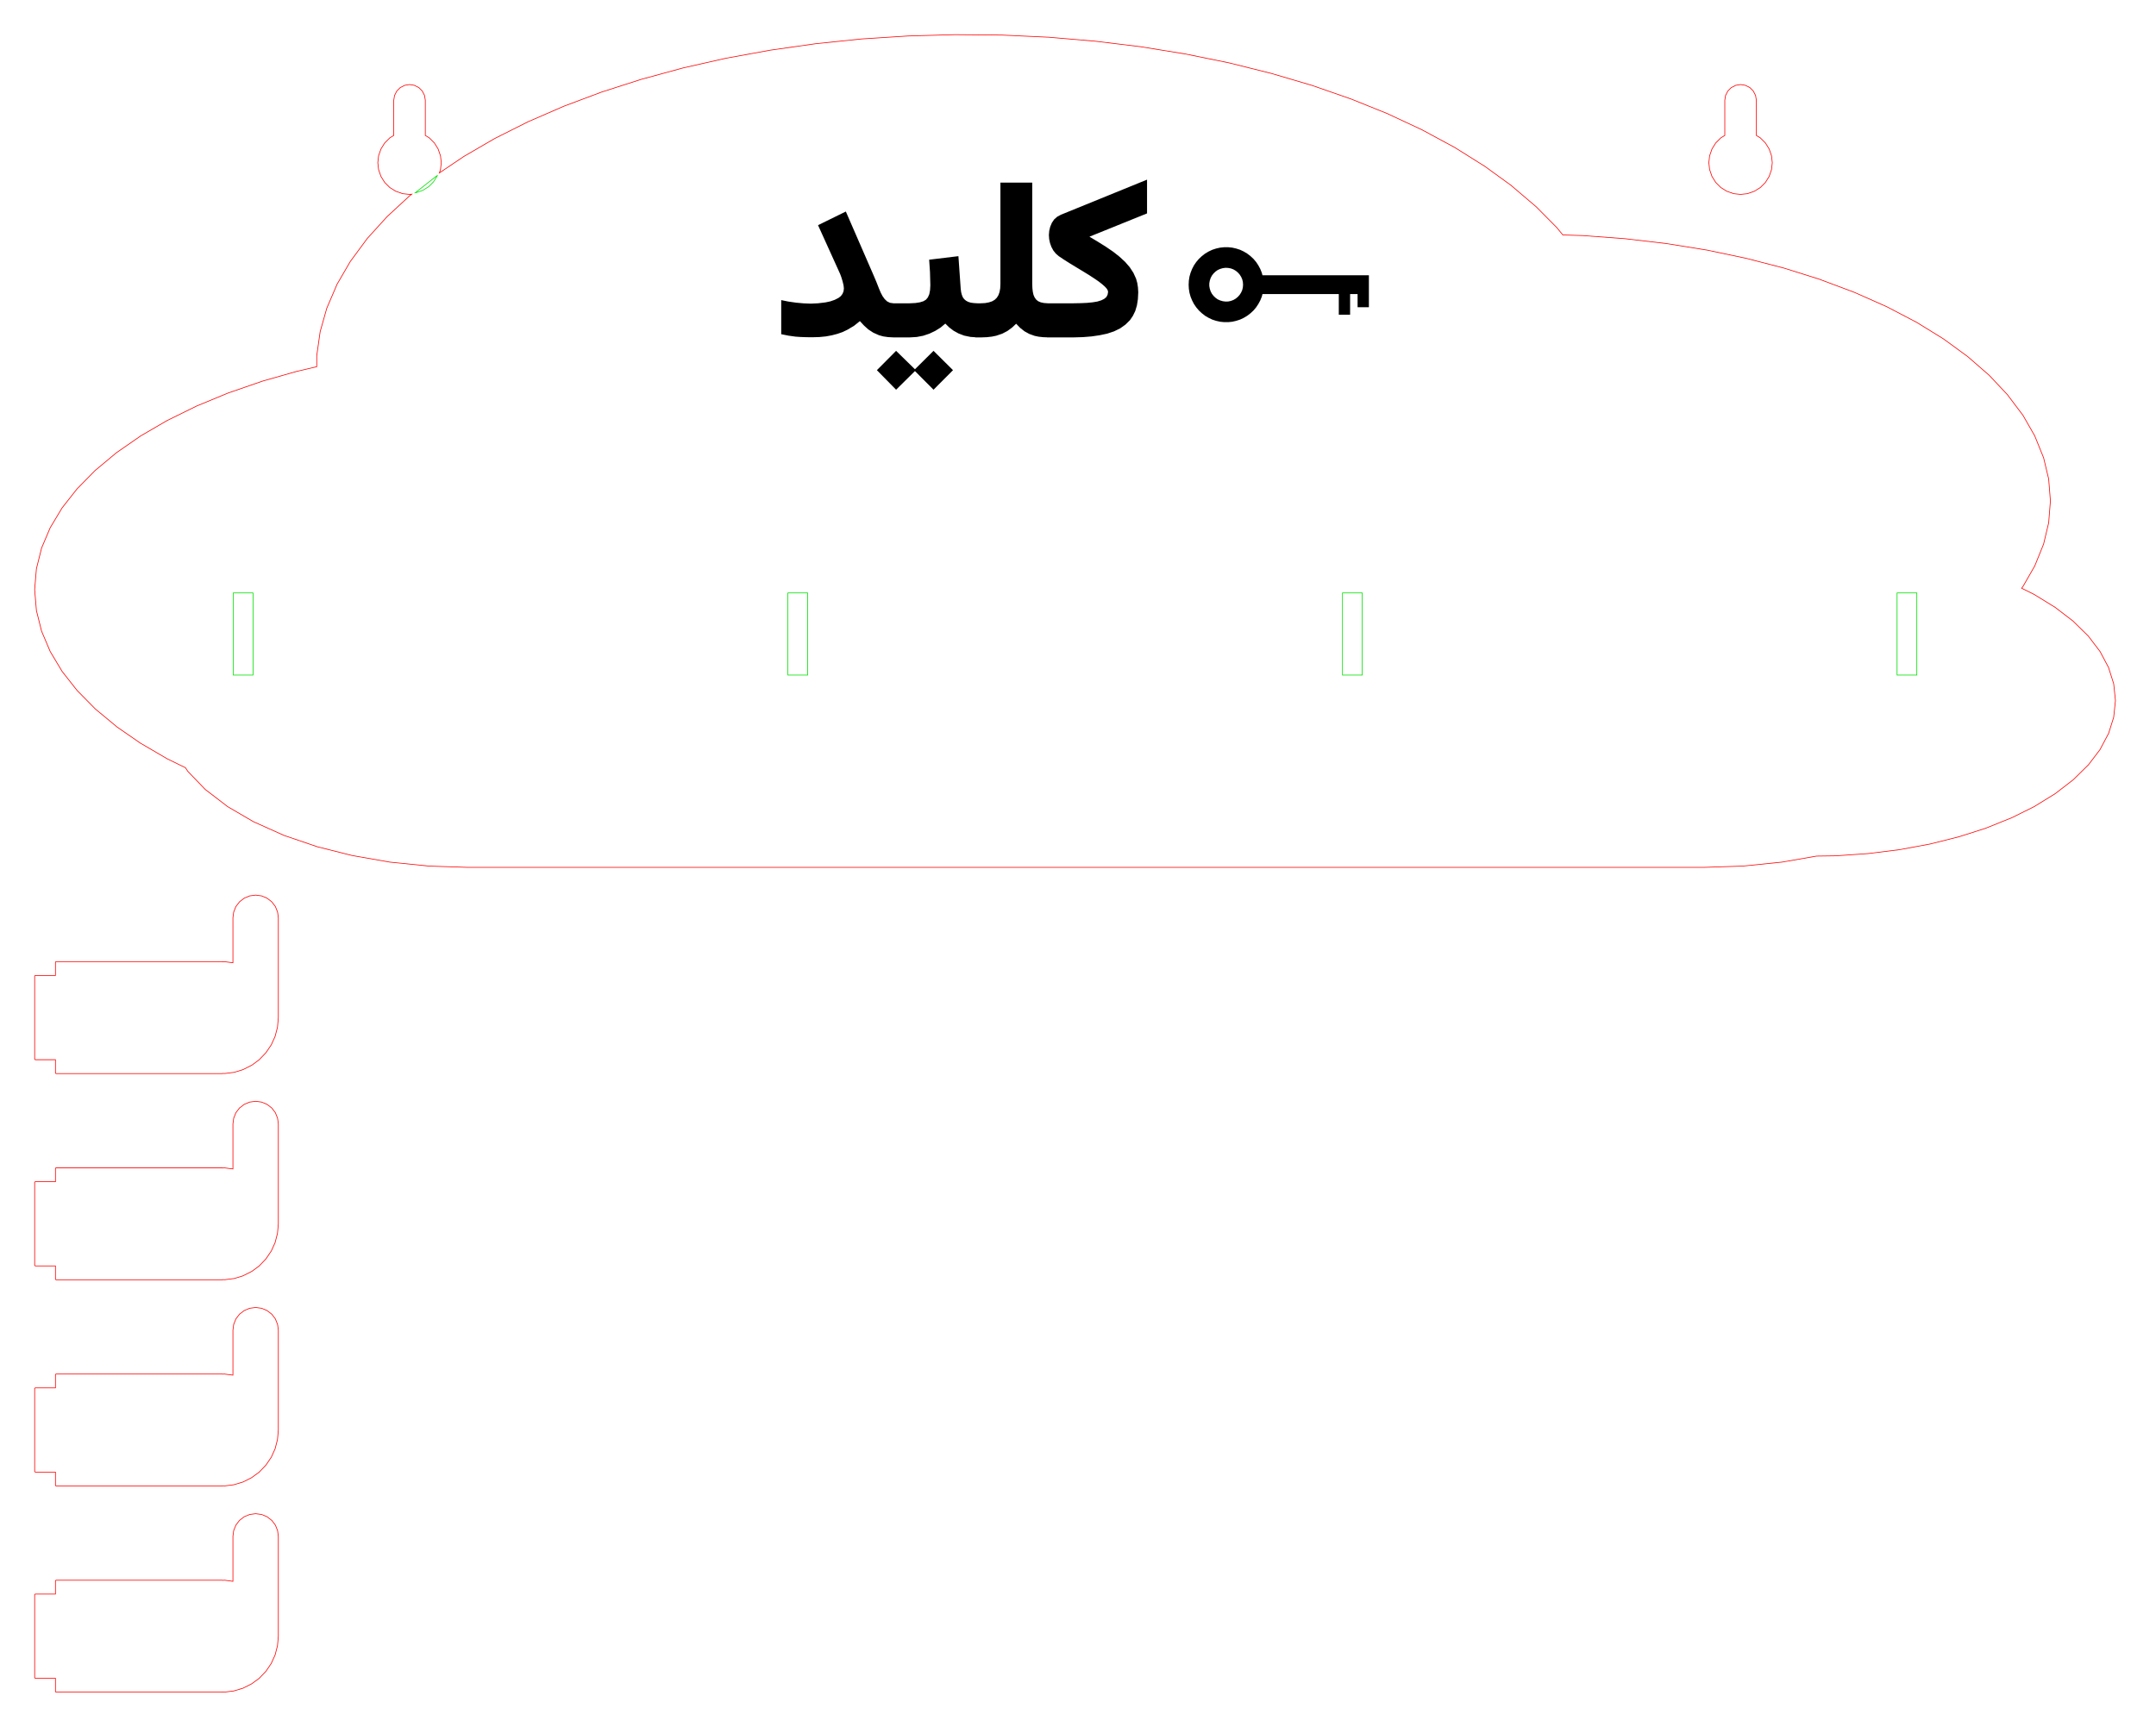
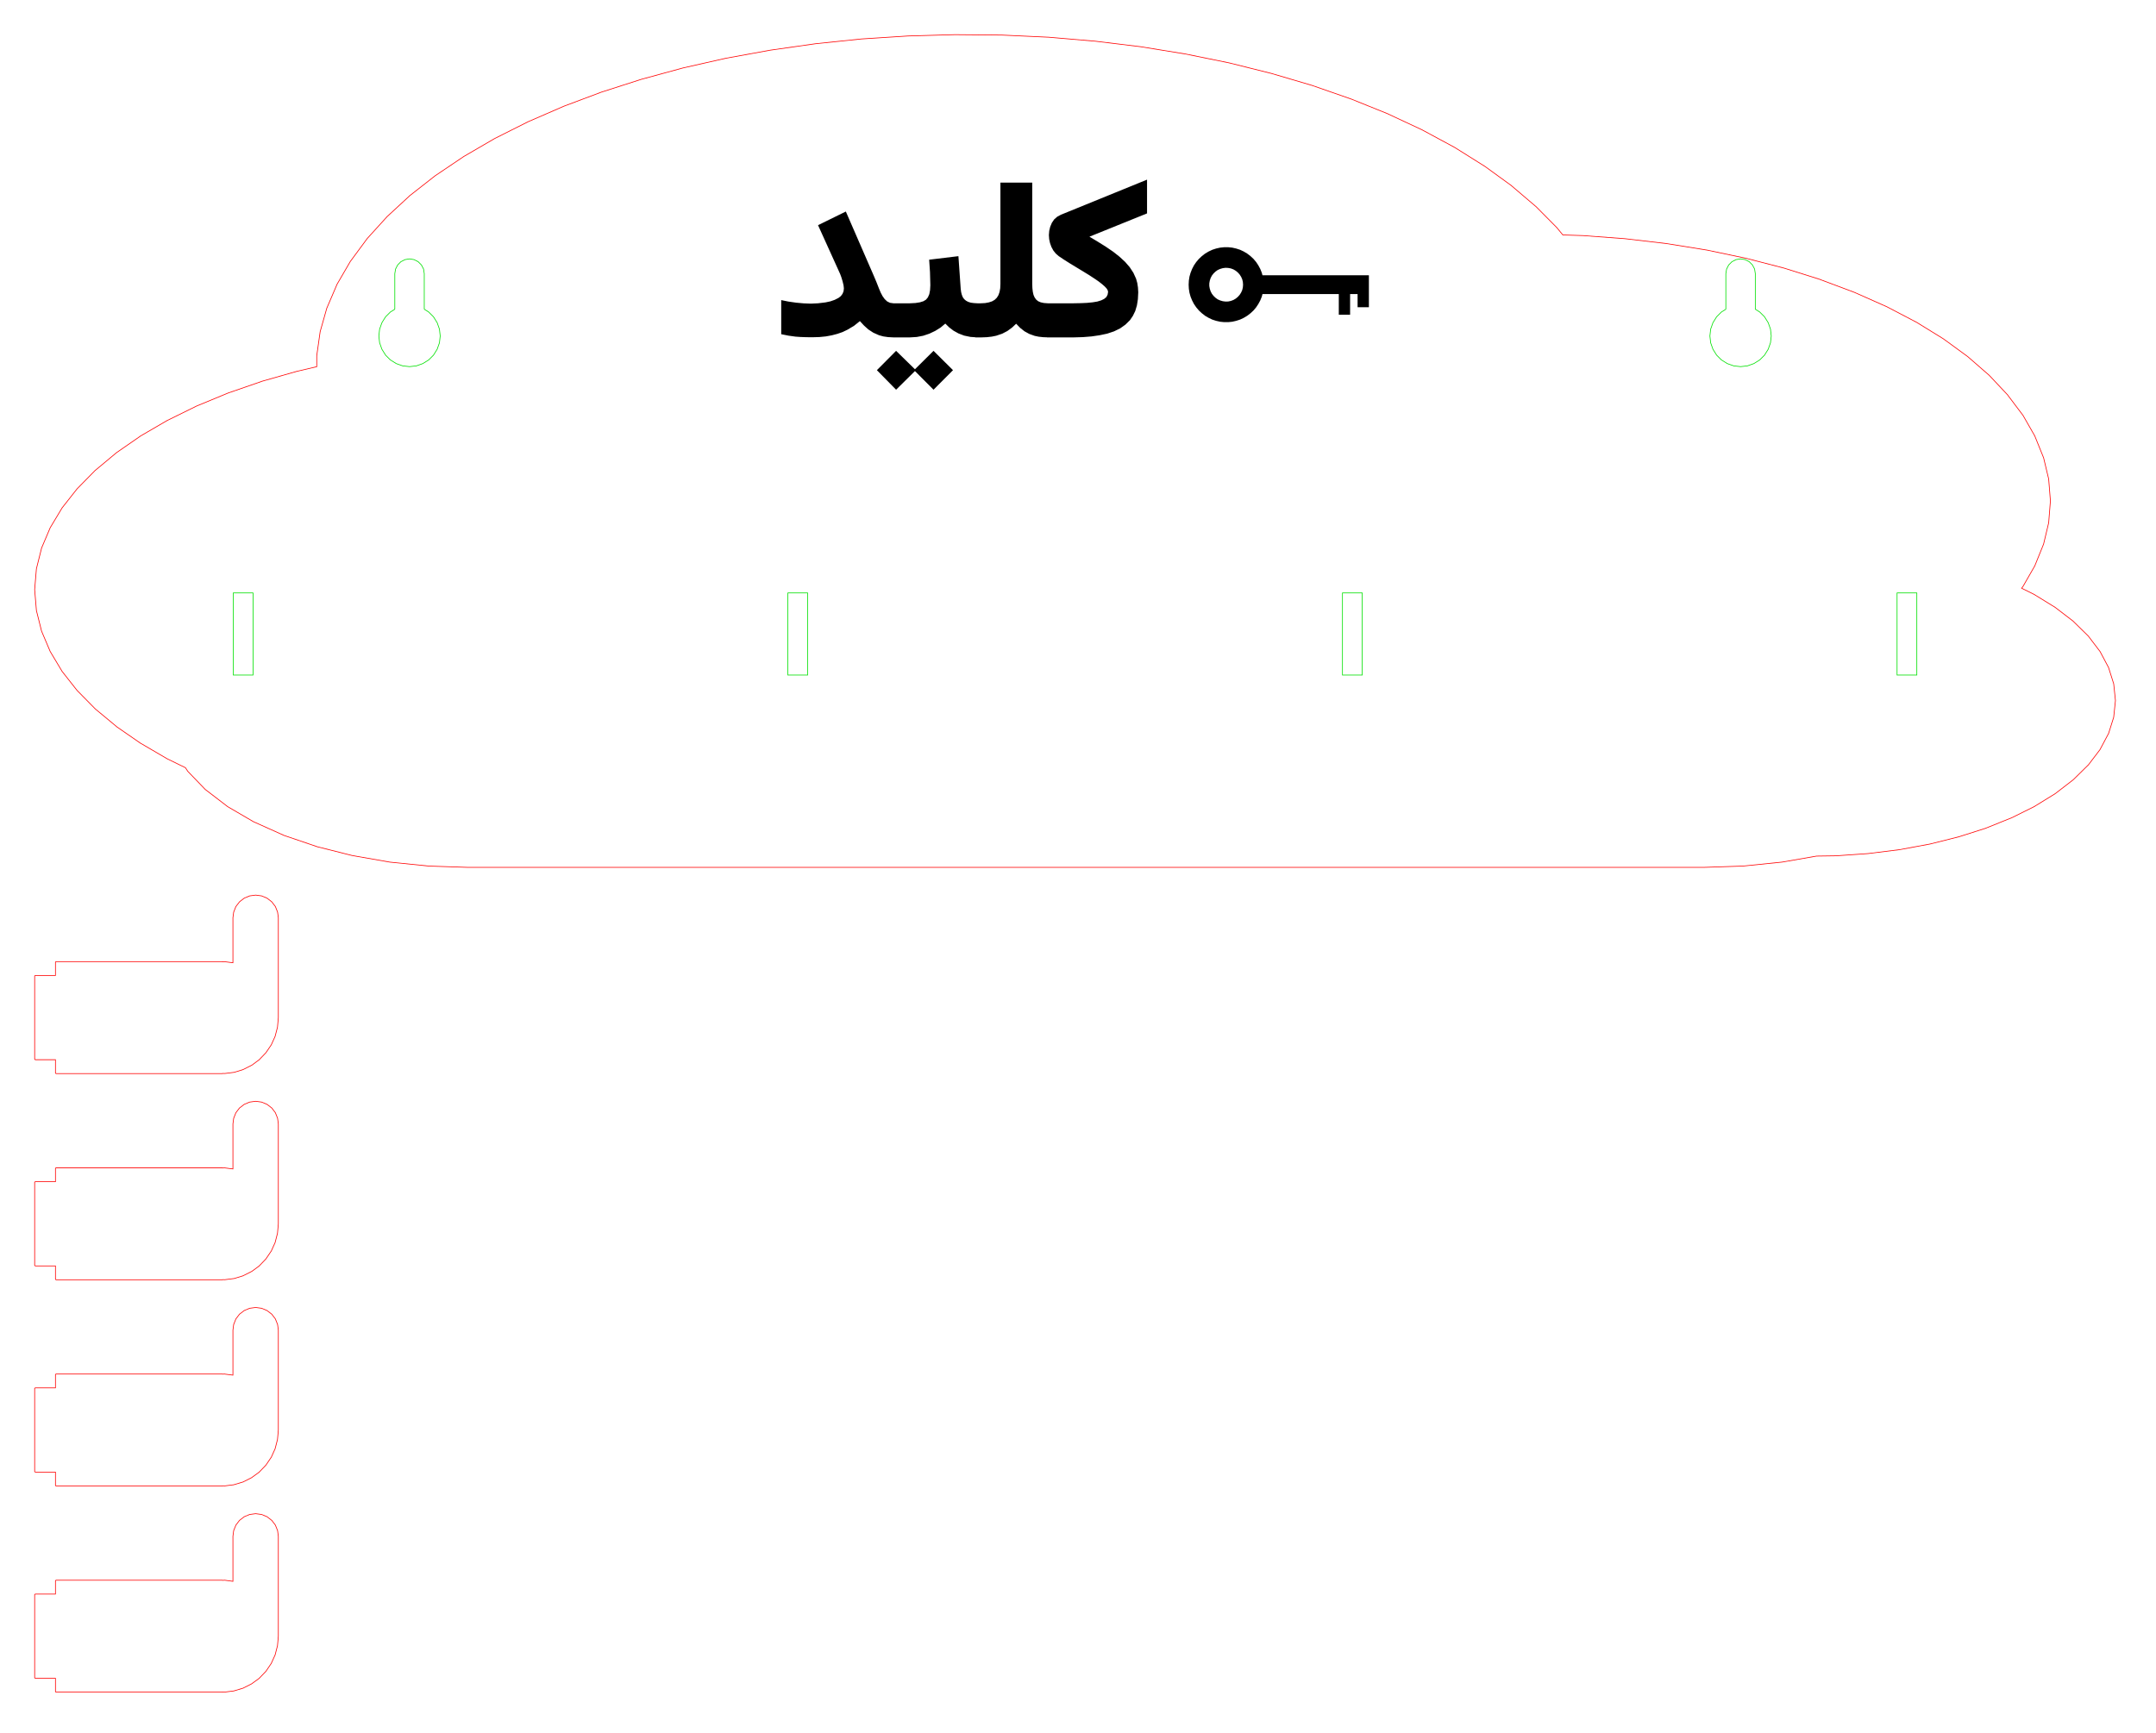
<svg xmlns="http://www.w3.org/2000/svg" width="311mm" height="250mm" viewBox="0 0 311 250">
  <g id="engrave" fill="#000000" fill-rule="evenodd" stroke="none">
    <path d="M137.47,53.41 L134.66,56.23 L131.98,53.54 L129.26,56.23 L126.49,53.41 L129.26,50.62 L131.98,53.28 L134.66,50.62 Z M165.46,30.79 L157.15,34.15 L158.4,34.9 L159.55,35.62 L160.59,36.33 L161.5,37.05 L162.3,37.79 L162.96,38.55 L163.49,39.36 L163.88,40.22 L164.05,40.83 L164.15,41.48 L164.19,42.17 L164.14,43.16 L164,44.06 L163.76,44.87 L163.42,45.57 L163,46.19 L162.34,46.84 L161.58,47.38 L160.7,47.81 L159.71,48.14 L158.62,48.37 L157.46,48.54 L156.22,48.64 L154.9,48.68 L151.03,48.68 L151.03,48.67 L150.48,48.65 L149.83,48.58 L149.25,48.46 L148.47,48.18 L147.78,47.8 L147.16,47.31 L146.58,46.71 L145.98,47.27 L145.31,47.76 L144.56,48.15 L143.7,48.44 L143.06,48.57 L142.35,48.65 L141.58,48.68 L140.69,48.68 L140.69,48.66 L139.98,48.61 L139.07,48.42 L138.26,48.11 L137.54,47.71 L136.91,47.23 L136.36,46.69 L135.68,47.26 L134.91,47.74 L134.07,48.14 L133.18,48.44 L132.24,48.62 L131.26,48.68 L128.87,48.68 L128.11,48.64 L127.42,48.54 L126.8,48.37 L125.97,48 L125.25,47.53 L124.62,46.96 L124.04,46.33 L123.19,47.01 L122.23,47.58 L121.54,47.91 L120.79,48.17 L119.99,48.38 L119.12,48.54 L118.19,48.63 L117.19,48.66 L116.27,48.65 L115.46,48.62 L114.75,48.57 L113.74,48.43 L112.69,48.22 L112.69,43.3 L113.72,43.51 L114.83,43.67 L115.93,43.77 L116.95,43.81 L118,43.76 L119.08,43.63 L119.78,43.48 L120.41,43.26 L120.96,42.98 L121.29,42.72 L121.53,42.4 L121.68,42.03 L121.73,41.62 L121.68,41.16 L121.54,40.58 L121.36,39.99 L121.19,39.53 L118,32.49 L122.01,30.52 L126.03,39.76 L126.43,40.71 L126.8,41.65 L127.04,42.22 L127.31,42.73 L127.62,43.16 L127.97,43.49 L128.38,43.69 L128.87,43.76 L131.26,43.76 L132.05,43.72 L132.69,43.62 L133.21,43.46 L133.58,43.23 L133.85,42.9 L134.05,42.44 L134.16,41.86 L134.2,41.15 L134.15,39.27 L134.03,37.47 L138.25,36.96 L138.58,41.66 L138.64,42.13 L138.74,42.53 L138.88,42.88 L139.08,43.16 L139.34,43.38 L139.65,43.55 L140.03,43.67 L140.48,43.73 L141,43.76 L141.46,43.76 L142.09,43.73 L142.64,43.63 L143.1,43.48 L143.48,43.26 L143.79,42.96 L144.02,42.59 L144.18,42.14 L144.28,41.6 L144.31,40.96 L144.31,26.35 L148.9,26.35 L148.9,40.96 L148.92,41.56 L148.98,42.09 L149.08,42.54 L149.24,42.91 L149.46,43.22 L149.75,43.46 L150.12,43.62 L150.59,43.72 L151.15,43.76 L154.88,43.76 L155.91,43.74 L156.81,43.7 L157.61,43.62 L158.28,43.51 L158.84,43.34 L159.27,43.13 L159.59,42.86 L159.77,42.52 L159.84,42.11 L159.78,41.87 L159.61,41.6 L159.32,41.3 L158.94,40.97 L158.49,40.62 L157.97,40.26 L157.1,39.69 L156.17,39.12 L154.29,37.98 L153.44,37.44 L152.71,36.95 L152.29,36.58 L151.94,36.14 L151.66,35.62 L151.46,35.06 L151.34,34.49 L151.3,33.92 L151.35,33.3 L151.49,32.72 L151.73,32.15 L152.06,31.66 L152.5,31.27 L153.04,30.98 L165.46,25.92 Z M177.75,35.73 L178.32,35.86 L178.88,36.04 L179.41,36.29 L179.91,36.59 L180.38,36.95 L180.81,37.35 L181.19,37.8 L181.51,38.28 L181.79,38.8 L182.01,39.35 L182.11,39.72 L197.46,39.72 L197.46,44.33 L195.83,44.33 L195.83,42.43 L194.75,42.43 L194.75,45.41 L193.12,45.41 L193.12,42.43 L182.11,42.43 L182.01,42.81 L181.79,43.35 L181.51,43.87 L181.19,44.35 L180.81,44.8 L180.38,45.2 L179.91,45.56 L179.41,45.86 L178.88,46.11 L178.32,46.29 L177.75,46.42 L177.17,46.48 L176.58,46.48 L176,46.42 L175.42,46.29 L174.87,46.11 L174.34,45.86 L173.83,45.56 L173.37,45.2 L172.94,44.8 L172.56,44.35 L172.23,43.87 L171.96,43.35 L171.74,42.81 L171.58,42.24 L171.49,41.66 L171.46,41.08 L171.49,40.49 L171.58,39.91 L171.74,39.35 L171.96,38.8 L172.23,38.28 L172.56,37.8 L172.94,37.35 L173.37,36.95 L173.83,36.59 L174.34,36.29 L174.87,36.04 L175.42,35.86 L176,35.73 L176.58,35.67 L177.17,35.67 Z M176.39,38.69 L176.01,38.8 L175.65,38.96 L175.33,39.19 L175.05,39.46 L174.81,39.77 L174.63,40.12 L174.51,40.49 L174.44,40.88 L174.44,41.27 L174.51,41.66 L174.63,42.03 L174.81,42.38 L175.05,42.69 L175.33,42.96 L175.65,43.19 L176.01,43.35 L176.39,43.46 L176.78,43.51 L177.17,43.5 L177.55,43.42 L177.92,43.28 L178.26,43.08 L178.56,42.83 L178.82,42.54 L179.03,42.21 L179.19,41.85 L179.28,41.47 L179.31,41.08 L179.28,40.68 L179.19,40.3 L179.03,39.94 L178.82,39.61 L178.56,39.32 L178.26,39.07 L177.92,38.87 L177.55,38.73 L177.17,38.66 L176.78,38.64 Z" />
  </g>
  <g id="inner-cuts" fill="none" stroke="#00E000" stroke-width="0.1">
    <path d="M273.65,85.55 L273.65,97.4 L276.5,97.4 L276.5,85.55 Z" />
    <path d="M193.65,85.55 L193.65,97.4 L196.5,97.4 L196.5,85.55 Z" />
    <path d="M113.65,85.55 L113.65,97.4 L116.5,97.4 L116.5,85.55 Z" />
    <path d="M33.65,85.55 L33.65,97.4 L36.5,97.4 L36.5,85.55 Z" />
-     <path d="M62.86,25.48 L59.9,27.81 L60.06,27.79 L60.99,27.46 L61.84,26.93 L62.53,26.24 L63.06,25.39 L63.08,25.33 Z" />
+     <path d="M58.42,37.46 L57.83,37.76 L57.36,38.23 L57.06,38.82 L56.95,39.48 L56.95,44.58 L56.92,44.64 L56.31,45.02 L55.62,45.71 L55.09,46.56 L54.76,47.49 L54.65,48.48 L54.76,49.46 L55.09,50.39 L55.62,51.24 L56.31,51.93 L57.16,52.46 L58.09,52.79 L59.08,52.9 L60.06,52.79 L60.99,52.46 L61.84,51.93 L62.53,51.24 L63.06,50.39 L63.39,49.46 L63.5,48.48 L63.39,47.49 L63.06,46.56 L62.53,45.71 L61.84,45.02 L61.24,44.64 L61.2,44.58 L61.2,39.48 L61.1,38.82 L60.79,38.23 L60.32,37.76 L59.73,37.46 L59.08,37.35 Z" />
+     <path d="M250.42,37.46 L249.83,37.76 L249.36,38.23 L249.06,38.82 L248.95,39.48 L248.95,44.58 L248.92,44.64 L248.31,45.02 L247.62,45.71 L247.09,46.56 L246.76,47.49 L246.65,48.48 L246.76,49.46 L247.09,50.39 L247.62,51.24 L248.31,51.93 L249.16,52.46 L250.09,52.79 L251.08,52.9 L252.06,52.79 L252.99,52.46 L253.84,51.93 L254.53,51.24 L255.06,50.39 L255.39,49.46 L255.5,48.48 L255.39,47.49 L255.06,46.56 L254.53,45.71 L253.84,45.02 L253.24,44.64 L253.2,44.58 L253.2,39.48 L253.1,38.82 L252.79,38.23 L252.32,37.76 L251.73,37.46 L251.08,37.35 Z" />
  </g>
  <g id="outline-cut" fill="none" stroke="#FF0000" stroke-width="0.1">
-     <path d="M144.53,5.06 L144.53,5.06 L151.27,5.37 L151.27,5.37 L157.95,5.94 L157.96,5.94 L164.54,6.74 L164.54,6.74 L171,7.79 L171,7.79 L177.29,9.07 L177.29,9.07 L183.38,10.59 L183.38,10.59 L189.25,12.32 L189.25,12.32 L194.85,14.27 L194.86,14.27 L200.17,16.41 L200.18,16.42 L205.17,18.75 L205.18,18.76 L209.83,21.27 L209.83,21.27 L214.12,23.96 L214.13,23.96 L218.03,26.79 L218.03,26.8 L221.52,29.77 L221.53,29.77 L224.59,32.86 L224.59,32.87 L225.44,33.9 L228.34,33.99 L228.34,33.99 L234.4,34.44 L234.4,34.44 L240.37,35.14 L240.37,35.14 L246.2,36.08 L246.21,36.08 L251.87,37.27 L251.88,37.27 L257.33,38.68 L257.33,38.68 L262.55,40.32 L262.55,40.33 L267.49,42.18 L267.49,42.18 L272.11,44.23 L272.12,44.23 L276.4,46.47 L276.41,46.47 L280.32,48.88 L280.32,48.88 L283.84,51.45 L283.84,51.45 L286.94,54.15 L286.95,54.16 L289.6,56.98 L289.6,56.99 L291.8,59.91 L291.81,59.92 L293.53,62.93 L293.53,62.94 L294.77,66.01 L294.78,66.02 L295.52,69.12 L295.52,69.14 L295.77,72.27 L295.77,72.28 L295.52,75.41 L295.52,75.42 L294.78,78.53 L294.77,78.54 L293.53,81.61 L293.53,81.62 L291.81,84.62 L291.8,84.63 L291.62,84.87 L293.51,85.81 L293.51,85.82 L296.48,87.65 L296.49,87.66 L299.07,89.64 L299.07,89.65 L301.22,91.76 L301.23,91.77 L302.92,93.99 L302.93,94 L304.15,96.3 L304.16,96.32 L304.9,98.67 L304.9,98.68 L305.15,101.07 L305.15,101.08 L304.9,103.46 L304.9,103.48 L304.16,105.83 L304.15,105.84 L302.93,108.14 L302.92,108.16 L301.23,110.38 L301.22,110.38 L299.07,112.5 L299.07,112.5 L296.49,114.49 L296.48,114.5 L293.51,116.33 L293.51,116.34 L290.17,118 L290.16,118 L286.5,119.47 L286.5,119.48 L282.55,120.74 L282.54,120.74 L278.36,121.79 L278.35,121.79 L273.97,122.6 L273.96,122.6 L269.44,123.16 L269.44,123.16 L264.82,123.48 L264.82,123.48 L262.04,123.52 L257.04,124.39 L257.03,124.39 L251.42,124.96 L251.41,124.96 L245.7,125.15 L67.57,125.15 L61.86,124.96 L61.86,124.96 L56.25,124.39 L56.24,124.39 L50.82,123.44 L50.81,123.44 L45.68,122.15 L45.68,122.14 L40.92,120.52 L40.91,120.51 L36.61,118.58 L36.6,118.58 L32.83,116.38 L32.82,116.37 L29.64,113.93 L29.63,113.93 L27.1,111.3 L27.09,111.29 L26.75,110.77 L24.16,109.5 L24.15,109.5 L20.3,107.25 L20.29,107.25 L16.82,104.85 L16.82,104.84 L13.76,102.3 L13.75,102.29 L11.13,99.63 L11.12,99.62 L8.94,96.85 L8.94,96.84 L7.23,93.98 L7.23,93.97 L5.99,91.05 L5.99,91.04 L5.25,88.08 L5.25,88.06 L5,85.08 L5,85.07 L5.25,82.08 L5.25,82.07 L5.99,79.11 L5.99,79.09 L7.23,76.17 L7.23,76.16 L8.94,73.31 L8.94,73.3 L11.12,70.53 L11.13,70.52 L13.75,67.85 L13.76,67.85 L16.82,65.3 L16.82,65.3 L20.29,62.9 L20.3,62.89 L24.15,60.65 L24.16,60.65 L28.37,58.58 L28.37,58.58 L32.92,56.7 L32.92,56.7 L37.75,55.03 L37.76,55.02 L42.85,53.57 L42.86,53.57 L45.69,52.91 L45.69,51.34 L45.69,51.33 L46.18,47.87 L46.18,47.86 L47.15,44.43 L47.16,44.42 L48.61,41.04 L48.61,41.03 L50.54,37.71 L50.55,37.7 L52.94,34.46 L52.94,34.45 L55.79,31.31 L55.79,31.3 L59.07,28.27 L59.07,28.26 L59.39,28.02 L59.08,28.05 L59.07,28.05 L58.07,27.94 L58.05,27.93 L57.1,27.6 L57.08,27.59 L56.23,27.06 L56.22,27.05 L55.5,26.33 L55.49,26.32 L54.96,25.47 L54.95,25.45 L54.62,24.5 L54.61,24.48 L54.5,23.48 L54.5,23.47 L54.61,22.47 L54.62,22.45 L54.95,21.5 L54.96,21.48 L55.49,20.63 L55.5,20.62 L56.22,19.9 L56.23,19.89 L56.8,19.54 L56.8,14.48 L56.8,14.46 L56.91,13.78 L56.92,13.76 L57.23,13.15 L57.24,13.13 L57.73,12.64 L57.75,12.63 L58.36,12.32 L58.38,12.31 L59.06,12.2 L59.09,12.2 L59.77,12.31 L59.79,12.32 L60.4,12.63 L60.42,12.64 L60.91,13.13 L60.92,13.15 L61.23,13.76 L61.24,13.78 L61.35,14.46 L61.35,14.48 L61.35,19.54 L61.92,19.89 L61.93,19.9 L62.65,20.62 L62.66,20.63 L63.19,21.48 L63.2,21.5 L63.53,22.45 L63.54,22.47 L63.65,23.47 L63.65,23.48 L63.54,24.48 L63.53,24.5 L63.38,24.95 L66.87,22.6 L66.88,22.59 L71.35,19.99 L71.35,19.99 L76.19,17.56 L76.19,17.56 L81.35,15.32 L81.35,15.32 L86.81,13.27 L86.82,13.27 L92.55,11.43 L92.56,11.43 L98.54,9.8 L98.54,9.8 L104.73,8.4 L104.74,8.4 L111.11,7.24 L111.11,7.24 L117.64,6.31 L117.64,6.31 L124.28,5.62 L124.28,5.62 L130.99,5.19 L131,5.19 L137.75,5 L137.76,5 Z" />
-     <path d="M251.77,12.31 L251.79,12.32 L252.4,12.63 L252.42,12.64 L252.91,13.13 L252.92,13.15 L253.23,13.76 L253.24,13.78 L253.35,14.46 L253.35,14.48 L253.35,19.54 L253.92,19.89 L253.93,19.9 L254.65,20.62 L254.66,20.63 L255.19,21.48 L255.2,21.5 L255.53,22.45 L255.54,22.47 L255.65,23.47 L255.65,23.48 L255.54,24.48 L255.53,24.5 L255.2,25.45 L255.19,25.47 L254.66,26.32 L254.65,26.33 L253.93,27.05 L253.92,27.06 L253.07,27.59 L253.05,27.6 L252.1,27.93 L252.08,27.94 L251.08,28.05 L251.07,28.05 L250.07,27.94 L250.05,27.93 L249.1,27.6 L249.08,27.59 L248.23,27.06 L248.22,27.05 L247.5,26.33 L247.49,26.32 L246.96,25.47 L246.95,25.45 L246.62,24.5 L246.61,24.48 L246.5,23.48 L246.5,23.47 L246.61,22.47 L246.62,22.45 L246.95,21.5 L246.96,21.48 L247.49,20.63 L247.5,20.62 L248.22,19.9 L248.23,19.89 L248.8,19.54 L248.8,14.48 L248.8,14.46 L248.91,13.78 L248.92,13.76 L249.23,13.15 L249.24,13.13 L249.73,12.64 L249.75,12.63 L250.36,12.32 L250.38,12.31 L251.06,12.2 L251.09,12.2 Z" />
+     <path d="M144.53,5.06 L144.53,5.06 L151.27,5.37 L151.27,5.37 L157.95,5.94 L157.96,5.94 L164.54,6.74 L164.54,6.74 L171,7.79 L171,7.79 L177.29,9.07 L177.29,9.07 L183.38,10.59 L183.38,10.59 L189.25,12.32 L189.25,12.32 L194.85,14.27 L194.86,14.27 L200.17,16.41 L200.18,16.42 L205.17,18.75 L205.18,18.76 L209.83,21.27 L209.83,21.27 L214.12,23.96 L214.13,23.96 L218.03,26.79 L218.03,26.8 L221.52,29.77 L221.53,29.77 L224.59,32.86 L224.59,32.87 L225.44,33.9 L228.34,33.99 L228.34,33.99 L234.4,34.44 L234.4,34.44 L240.37,35.14 L240.37,35.14 L246.2,36.08 L246.21,36.08 L251.87,37.27 L251.88,37.27 L257.33,38.68 L257.33,38.68 L262.55,40.32 L262.55,40.33 L267.49,42.18 L267.49,42.18 L272.11,44.23 L272.12,44.23 L276.4,46.47 L276.41,46.47 L280.32,48.88 L280.32,48.88 L283.84,51.45 L283.84,51.45 L286.94,54.15 L286.95,54.16 L289.6,56.98 L289.6,56.99 L291.8,59.91 L291.81,59.92 L293.53,62.93 L293.53,62.94 L294.77,66.01 L294.78,66.02 L295.52,69.12 L295.52,69.14 L295.77,72.27 L295.77,72.28 L295.52,75.41 L295.52,75.42 L294.78,78.53 L294.77,78.54 L293.53,81.61 L293.53,81.62 L291.81,84.62 L291.8,84.63 L291.62,84.87 L293.51,85.81 L293.51,85.82 L296.48,87.65 L296.49,87.66 L299.07,89.64 L299.07,89.65 L301.22,91.76 L301.23,91.77 L302.92,93.99 L302.93,94 L304.15,96.3 L304.16,96.32 L304.9,98.67 L304.9,98.68 L305.15,101.07 L305.15,101.08 L304.9,103.46 L304.9,103.48 L304.16,105.83 L304.15,105.84 L302.93,108.14 L302.92,108.16 L301.23,110.38 L301.22,110.38 L299.07,112.5 L299.07,112.5 L296.49,114.49 L296.48,114.5 L293.51,116.33 L293.51,116.34 L290.17,118 L290.16,118 L286.5,119.47 L286.5,119.48 L282.55,120.74 L282.54,120.74 L278.36,121.79 L278.35,121.79 L273.97,122.6 L273.96,122.6 L269.44,123.16 L269.44,123.16 L264.82,123.48 L264.82,123.48 L262.04,123.52 L257.04,124.39 L257.03,124.39 L251.42,124.96 L251.41,124.96 L245.7,125.15 L67.57,125.15 L61.86,124.96 L61.86,124.96 L56.25,124.39 L56.24,124.39 L50.82,123.44 L50.81,123.44 L45.68,122.15 L45.68,122.14 L40.92,120.52 L40.91,120.51 L36.61,118.58 L36.6,118.58 L32.83,116.38 L32.82,116.37 L29.64,113.93 L29.63,113.93 L27.1,111.3 L27.09,111.29 L26.75,110.77 L24.16,109.5 L24.15,109.5 L20.3,107.25 L20.29,107.25 L16.82,104.85 L16.82,104.84 L13.76,102.3 L13.75,102.29 L11.13,99.63 L11.12,99.62 L8.94,96.85 L8.94,96.84 L7.23,93.98 L7.23,93.97 L5.99,91.05 L5.99,91.04 L5.25,88.08 L5.25,88.06 L5,85.08 L5,85.07 L5.25,82.08 L5.25,82.07 L5.99,79.11 L5.99,79.09 L7.23,76.17 L7.23,76.16 L8.94,73.31 L8.94,73.3 L11.12,70.53 L11.13,70.52 L13.75,67.85 L13.76,67.85 L16.82,65.3 L16.82,65.3 L20.29,62.9 L20.3,62.89 L24.15,60.65 L24.16,60.65 L28.37,58.58 L28.37,58.58 L32.92,56.7 L32.92,56.7 L37.75,55.03 L37.76,55.02 L42.85,53.57 L42.86,53.57 L45.69,52.91 L45.69,51.34 L45.69,51.33 L46.18,47.87 L46.18,47.86 L47.15,44.43 L47.16,44.42 L48.61,41.04 L48.61,41.03 L50.54,37.71 L50.55,37.7 L52.94,34.46 L52.94,34.45 L55.79,31.31 L55.79,31.3 L59.07,28.27 L59.07,28.26 L62.77,25.36 L62.77,25.36 L66.87,22.6 L66.88,22.59 L71.35,19.99 L71.35,19.99 L76.19,17.56 L76.19,17.56 L81.35,15.32 L81.35,15.32 L86.81,13.27 L86.82,13.27 L92.55,11.43 L92.56,11.43 L98.54,9.8 L98.54,9.8 L104.73,8.4 L104.74,8.4 L111.11,7.24 L111.11,7.24 L117.64,6.31 L117.64,6.31 L124.28,5.62 L124.28,5.62 L130.99,5.19 L131,5.19 L137.75,5 L137.76,5 Z" />
    <path d="M37.71,129.26 L37.73,129.26 L38.5,129.58 L38.52,129.59 L39.18,130.1 L39.2,130.12 L39.71,130.78 L39.72,130.79 L40.03,131.57 L40.04,131.59 L40.15,132.41 L40.15,132.42 L40.15,146.83 L40.03,148.18 L40.03,148.2 L39.69,149.51 L39.69,149.52 L39.13,150.76 L39.12,150.77 L38.36,151.89 L38.35,151.9 L37.41,152.88 L37.41,152.89 L36.31,153.7 L36.3,153.7 L35.09,154.31 L35.08,154.32 L33.78,154.72 L33.77,154.72 L32.42,154.89 L32.41,154.89 L32.1,154.88 L32.08,154.9 L8.07,154.9 L8,154.82 L8,152.9 L5.08,152.9 L5,152.82 L5,140.82 L5.08,140.75 L8,140.75 L8,138.82 L8.07,138.75 L32.08,138.75 L32.1,138.77 L32.41,138.76 L32.42,138.76 L33.6,138.91 L33.6,132.42 L33.6,132.41 L33.71,131.59 L33.72,131.57 L34.03,130.79 L34.04,130.78 L34.55,130.12 L34.57,130.1 L35.23,129.59 L35.25,129.58 L36.02,129.26 L36.04,129.26 L36.87,129.15 L36.89,129.15 Z" />
    <path d="M37.71,159.01 L37.73,159.01 L38.5,159.33 L38.52,159.34 L39.18,159.85 L39.2,159.86 L39.71,160.53 L39.72,160.54 L40.03,161.32 L40.04,161.34 L40.15,162.16 L40.15,162.17 L40.15,176.58 L40.03,177.93 L40.03,177.94 L39.69,179.26 L39.69,179.27 L39.13,180.51 L39.12,180.52 L38.36,181.64 L38.35,181.65 L37.41,182.63 L37.41,182.64 L36.31,183.45 L36.3,183.45 L35.09,184.06 L35.08,184.07 L33.78,184.47 L33.77,184.47 L32.42,184.64 L32.41,184.64 L32.1,184.63 L32.08,184.65 L8.07,184.65 L8,184.57 L8,182.65 L5.08,182.65 L5,182.57 L5,170.57 L5.08,170.5 L8,170.5 L8,168.57 L8.07,168.5 L32.08,168.5 L32.1,168.52 L32.41,168.51 L32.42,168.51 L33.6,168.66 L33.6,162.17 L33.6,162.16 L33.71,161.34 L33.72,161.32 L34.03,160.54 L34.04,160.53 L34.55,159.86 L34.57,159.85 L35.23,159.34 L35.25,159.33 L36.02,159.01 L36.04,159.01 L36.87,158.9 L36.89,158.9 Z" />
    <path d="M37.71,188.76 L37.73,188.76 L38.5,189.08 L38.52,189.09 L39.18,189.6 L39.2,189.61 L39.71,190.28 L39.72,190.29 L40.03,191.07 L40.04,191.08 L40.15,191.91 L40.15,191.92 L40.15,206.33 L40.03,207.68 L40.03,207.69 L39.69,209.01 L39.69,209.02 L39.13,210.26 L39.12,210.27 L38.36,211.39 L38.35,211.4 L37.41,212.38 L37.41,212.39 L36.31,213.19 L36.3,213.2 L35.09,213.81 L35.08,213.82 L33.78,214.21 L33.77,214.22 L32.42,214.39 L32.41,214.39 L32.1,214.38 L32.08,214.4 L8.07,214.4 L8,214.32 L8,212.4 L5.08,212.4 L5,212.32 L5,200.32 L5.08,200.25 L8,200.25 L8,198.32 L8.07,198.25 L32.08,198.25 L32.1,198.27 L32.41,198.25 L32.42,198.26 L33.6,198.41 L33.6,191.92 L33.6,191.91 L33.71,191.08 L33.72,191.07 L34.03,190.29 L34.04,190.28 L34.55,189.61 L34.57,189.6 L35.23,189.09 L35.25,189.08 L36.02,188.76 L36.04,188.76 L36.87,188.65 L36.89,188.65 Z" />
    <path d="M37.71,218.51 L37.73,218.51 L38.5,218.83 L38.52,218.84 L39.18,219.35 L39.2,219.36 L39.71,220.03 L39.72,220.04 L40.03,220.81 L40.04,220.83 L40.15,221.66 L40.15,221.67 L40.15,236.08 L40.03,237.43 L40.03,237.44 L39.69,238.76 L39.69,238.77 L39.13,240 L39.12,240.02 L38.36,241.14 L38.35,241.15 L37.41,242.13 L37.41,242.14 L36.31,242.94 L36.3,242.95 L35.09,243.56 L35.08,243.57 L33.78,243.96 L33.77,243.97 L32.42,244.14 L32.41,244.14 L32.1,244.13 L32.08,244.15 L8.07,244.15 L8,244.07 L8,242.15 L5.08,242.15 L5,242.07 L5,230.07 L5.08,230 L8,230 L8,228.07 L8.07,228 L32.08,228 L32.1,228.02 L32.41,228 L32.42,228 L33.6,228.16 L33.6,221.67 L33.6,221.66 L33.71,220.83 L33.72,220.81 L34.03,220.04 L34.04,220.03 L34.55,219.36 L34.57,219.35 L35.23,218.84 L35.25,218.83 L36.02,218.51 L36.04,218.51 L36.87,218.4 L36.89,218.4 Z" />
  </g>
</svg>
